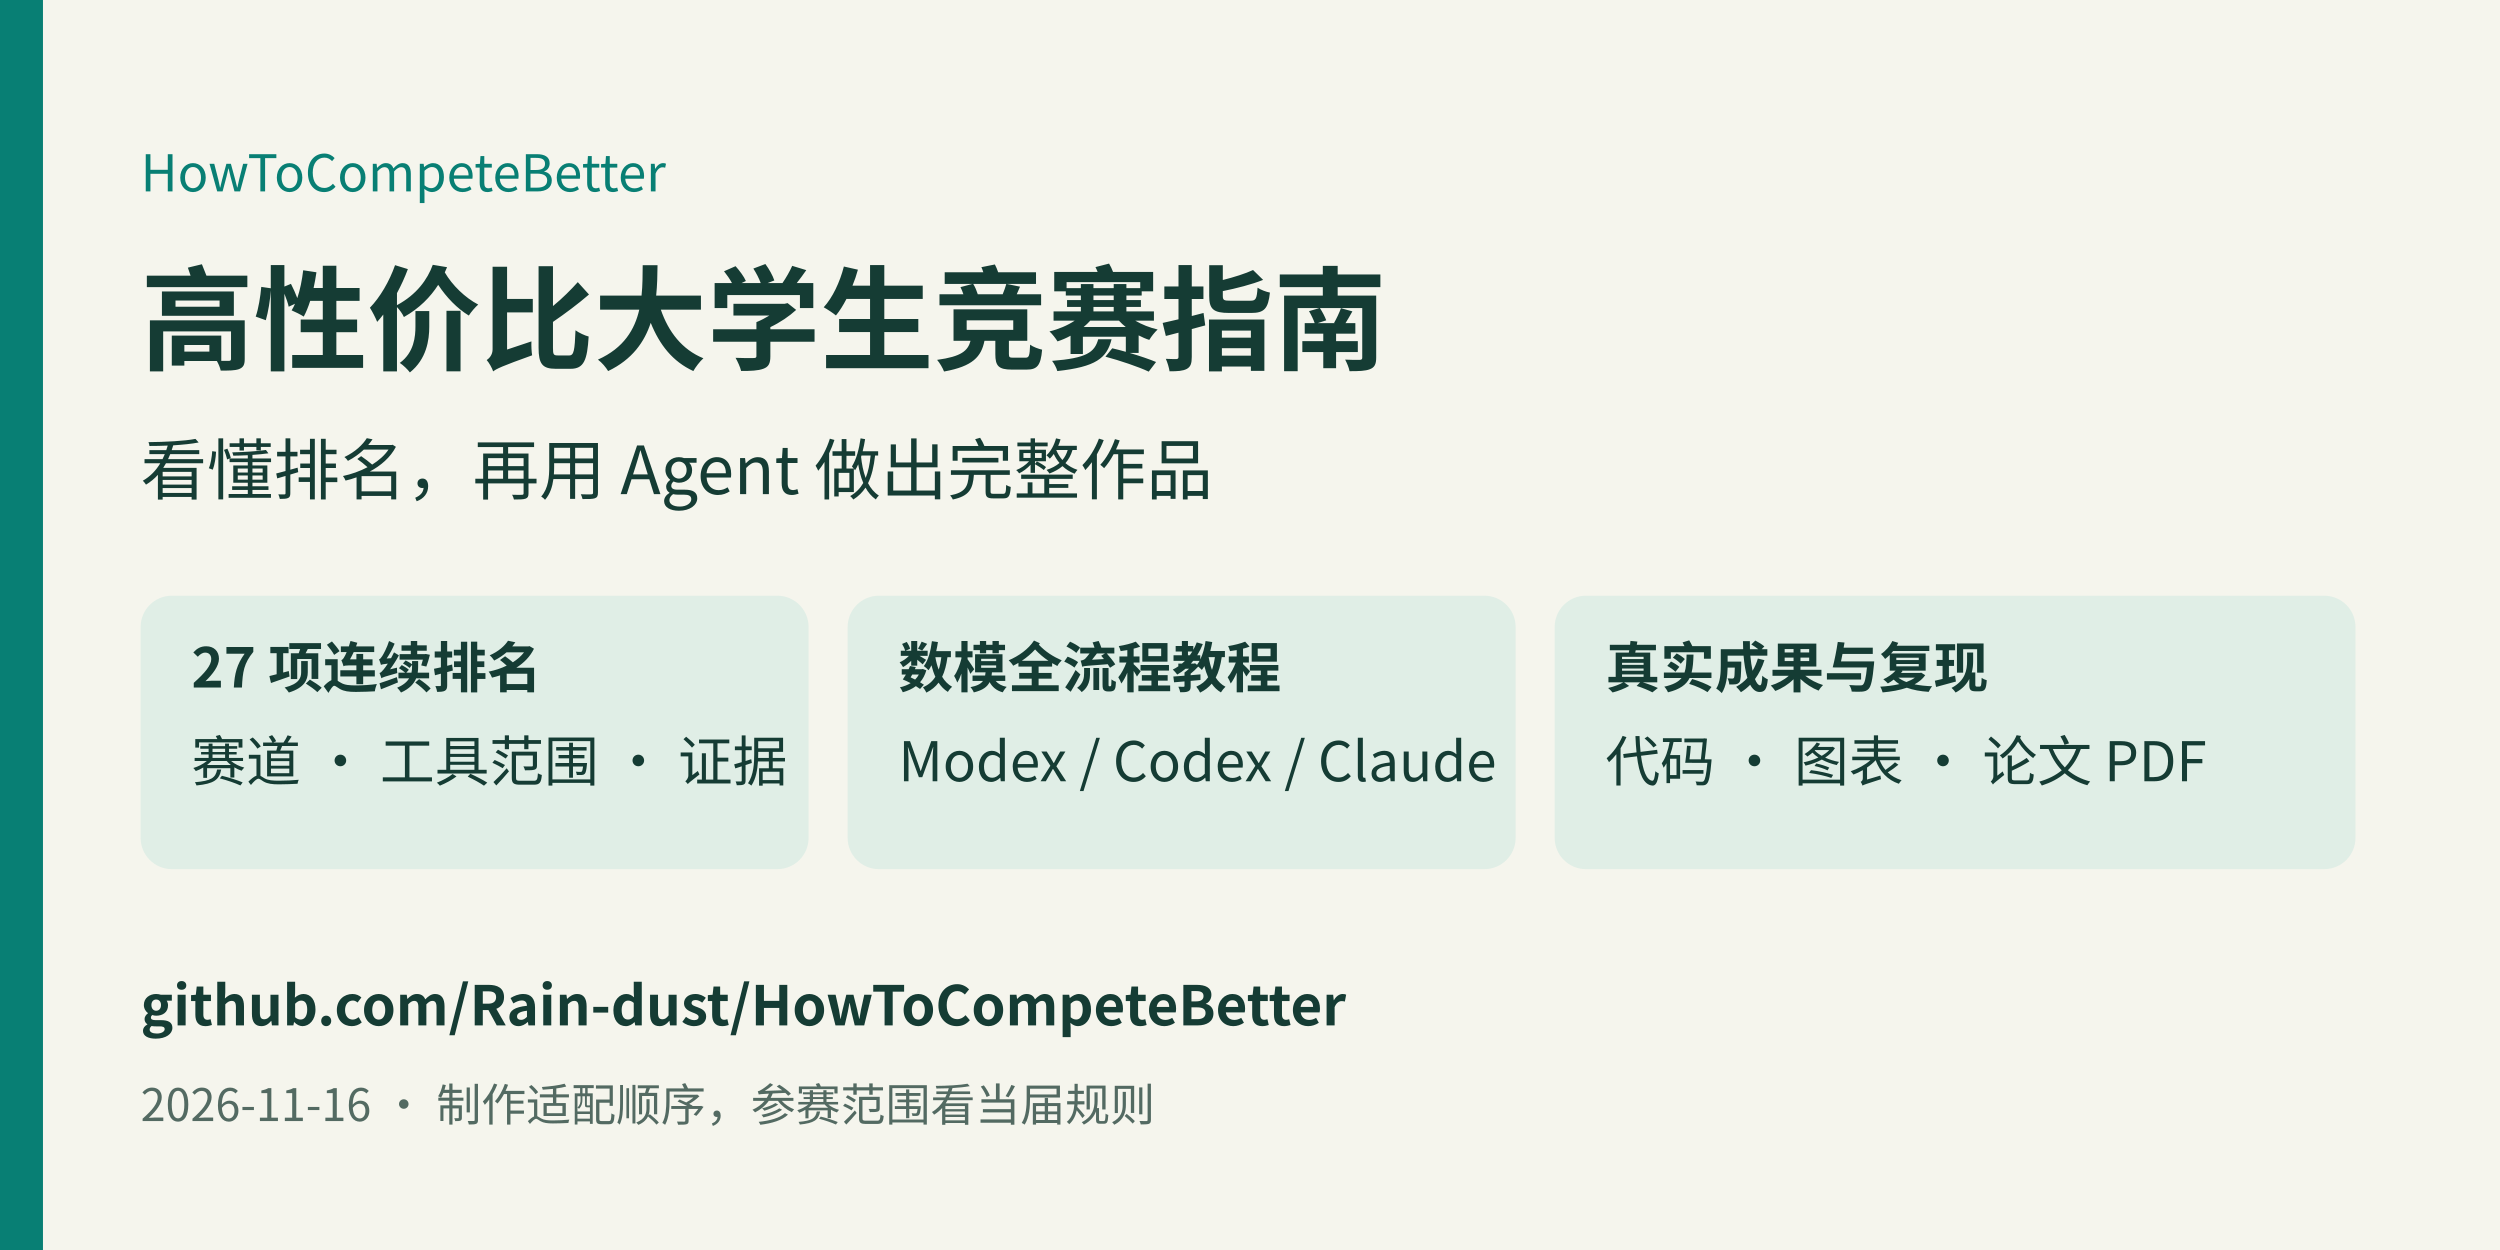
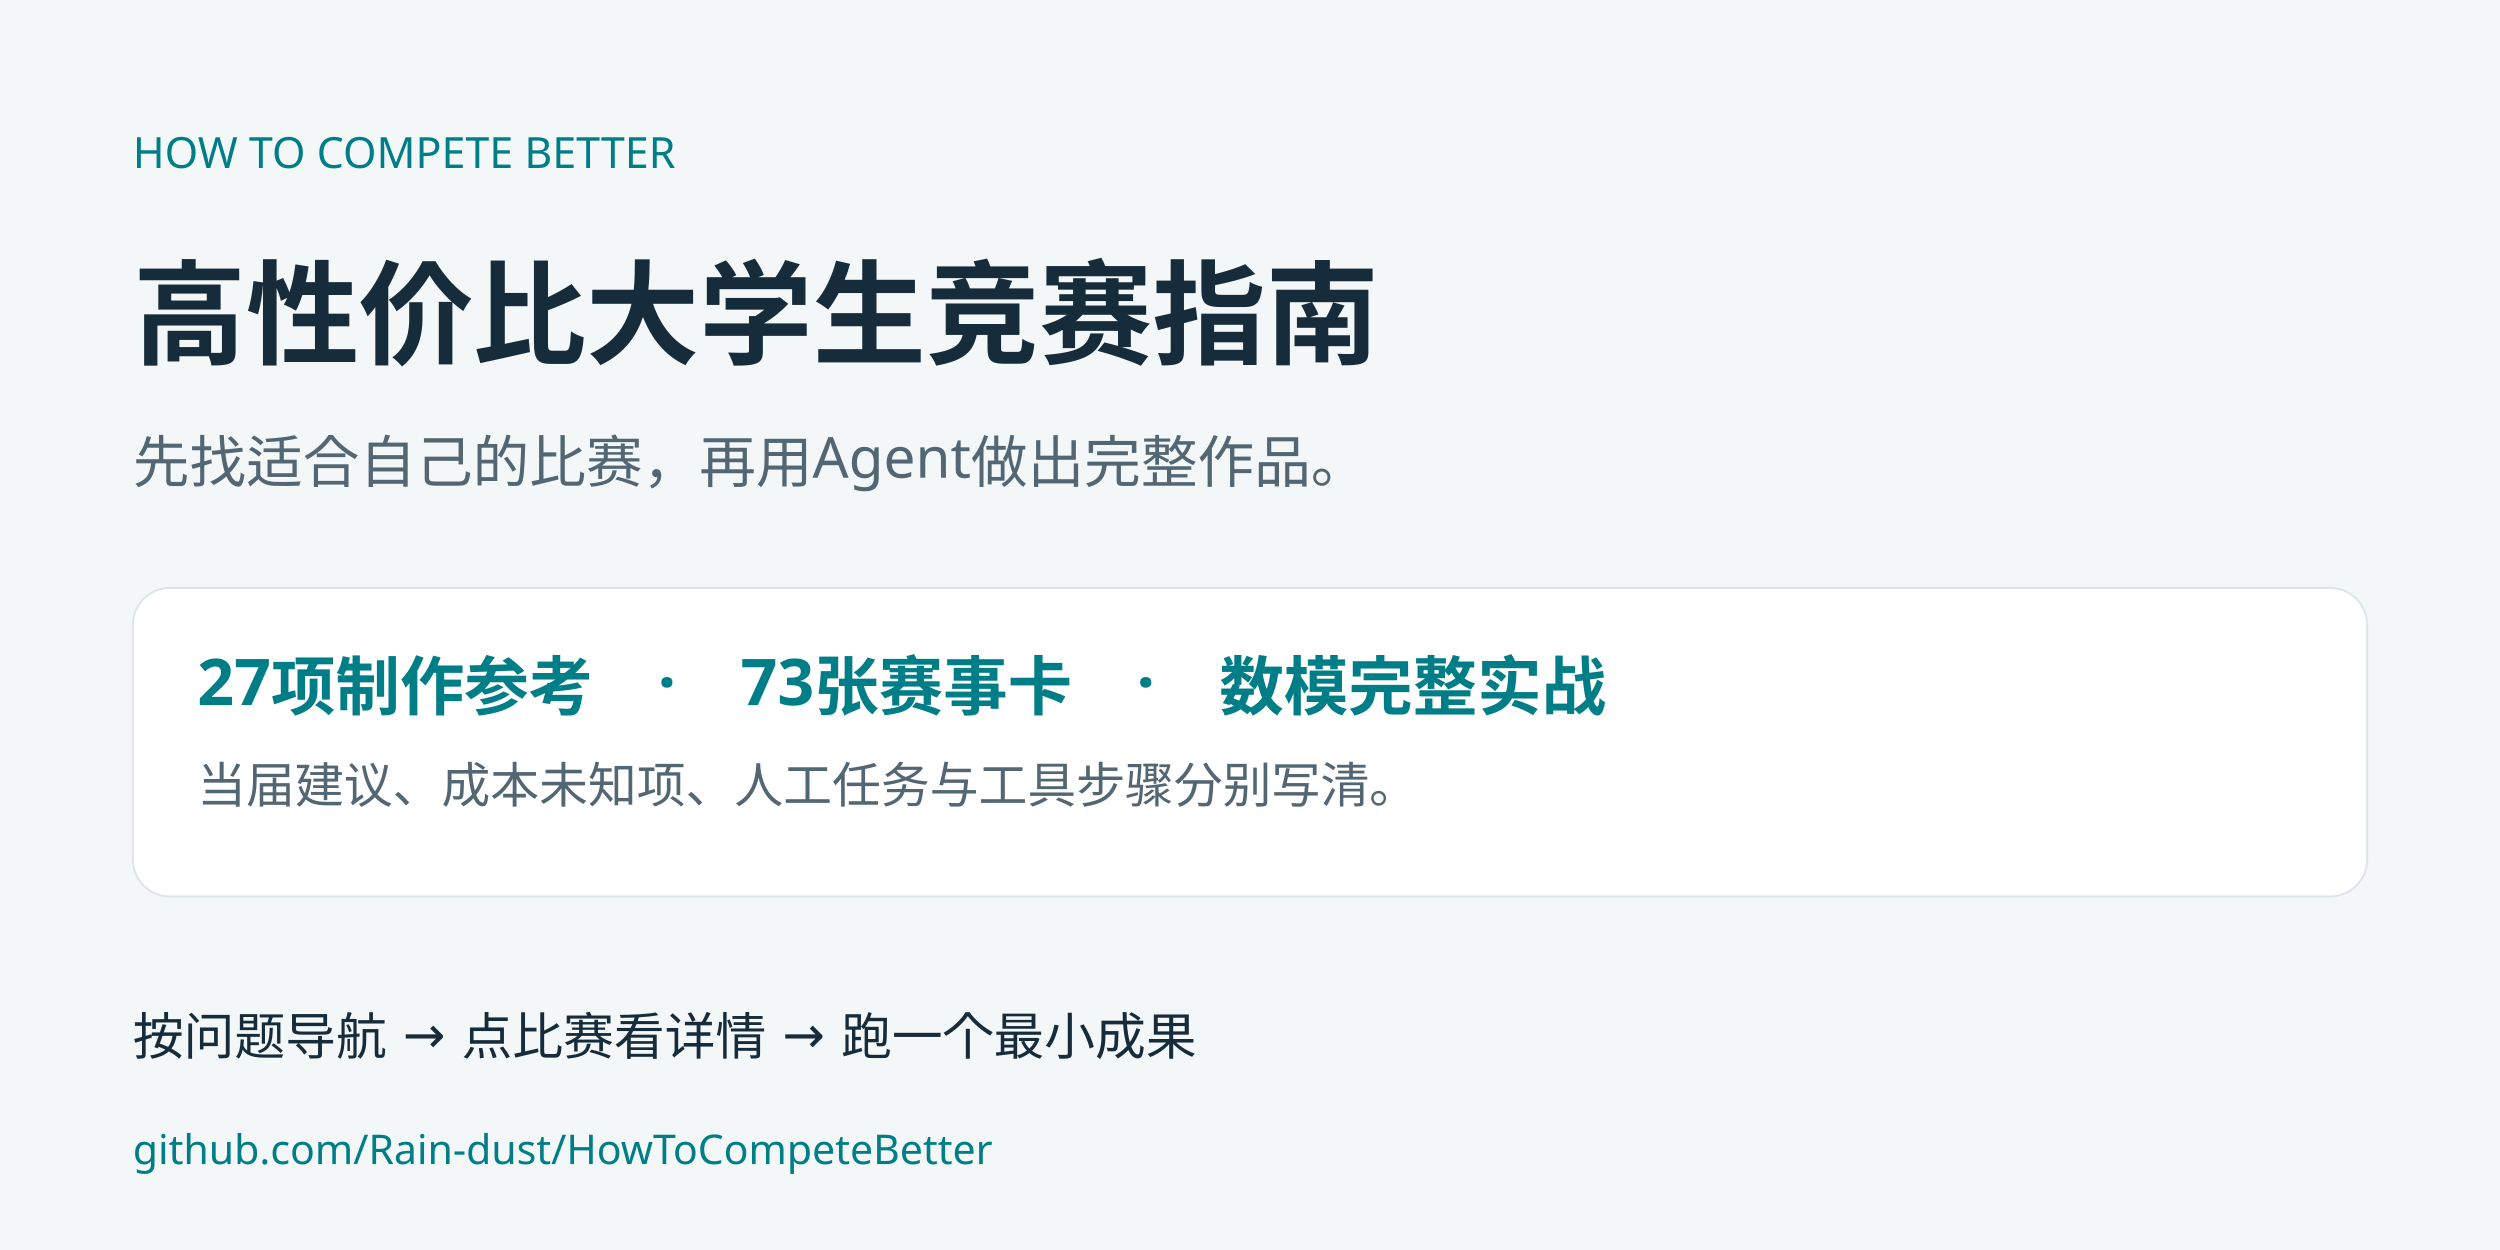
<svg xmlns="http://www.w3.org/2000/svg" width="1280" height="640" viewBox="0 0 1280 640">
-   <rect width="1280" height="640" fill="#f5f5ed" />
-   <rect x="0" y="0" width="22" height="640" fill="#087f74" />
-   <g font-family="Microsoft YaHei, Noto Sans CJK SC, sans-serif" fill="#153c34">
-     <text x="72" y="98" font-size="26" fill="#087f74">HowToCompeteBetter</text>
-     <text x="72" y="185" font-size="58" font-weight="700">高性价比大学生竞赛指南</text>
-     <text x="72" y="253" font-size="34">看懂排名，再用 Agent 做出完整作品</text>
-     <g font-size="28">
-       <rect x="72" y="305" width="342" height="140" rx="16" fill="#e0eee6" />
-       <text x="98" y="352" font-weight="700">27 项连续排名</text>
-       <text x="98" y="400">赛道 · 工具范围 · 证据</text>
-       <rect x="434" y="305" width="342" height="140" rx="16" fill="#e0eee6" />
-       <text x="460" y="352" font-weight="700">数模全流程教程</text>
-       <text x="460" y="400">Modex / Codex / Claude</text>
-       <rect x="796" y="305" width="410" height="140" rx="16" fill="#e0eee6" />
-       <text x="822" y="352" font-weight="700">真实成果与复现</text>
-       <text x="822" y="400">代码 · 图表 · 论文 PDF</text>
-     </g>
-     <text x="72" y="525" font-size="28" font-weight="700">github.com/Rain-dust/HowToCompeteBetter</text>
-     <text x="72" y="574" font-size="23" fill="#536a62">2026-11-16 · 制作适配顺序，参赛范围看当届规则</text>
+   <rect width="1280" height="640" fill="#f3f7f8" />
+   <g font-family="Microsoft YaHei,SimHei,sans-serif">
+     <text x="68" y="86" fill="#007e87" font-size="22">HOW TO COMPETE BETTER</text>
+     <text x="68" y="182" fill="#162c3b" font-size="58" font-weight="700">高性价比大学生竞赛指南</text>
+     <text x="68" y="247" fill="#526673" font-size="29">先找适合自己的比赛，再用Agent做出完整作品。</text>
+     <rect x="68" y="301" width="1144" height="158" rx="19" fill="white" stroke="#dbe5e8" />
+     <text x="101" y="361" fill="#007e87" font-size="33" font-weight="700">27项制作参考　·　73张赛事卡　·　数模完整实战</text>
+     <text x="101" y="411" fill="#526673" font-size="25">当届建议、成本未知项、人工任务与工具步骤分别写清。</text>
+     <text x="68" y="540" fill="#162c3b" font-size="26">按问题导航 → 点比赛看详情 → 跑一个最小成果</text>
+     <text x="68" y="596" fill="#007e87" font-size="21">github.com/Rain-dust/HowToCompeteBetter</text>
  </g>
</svg>
